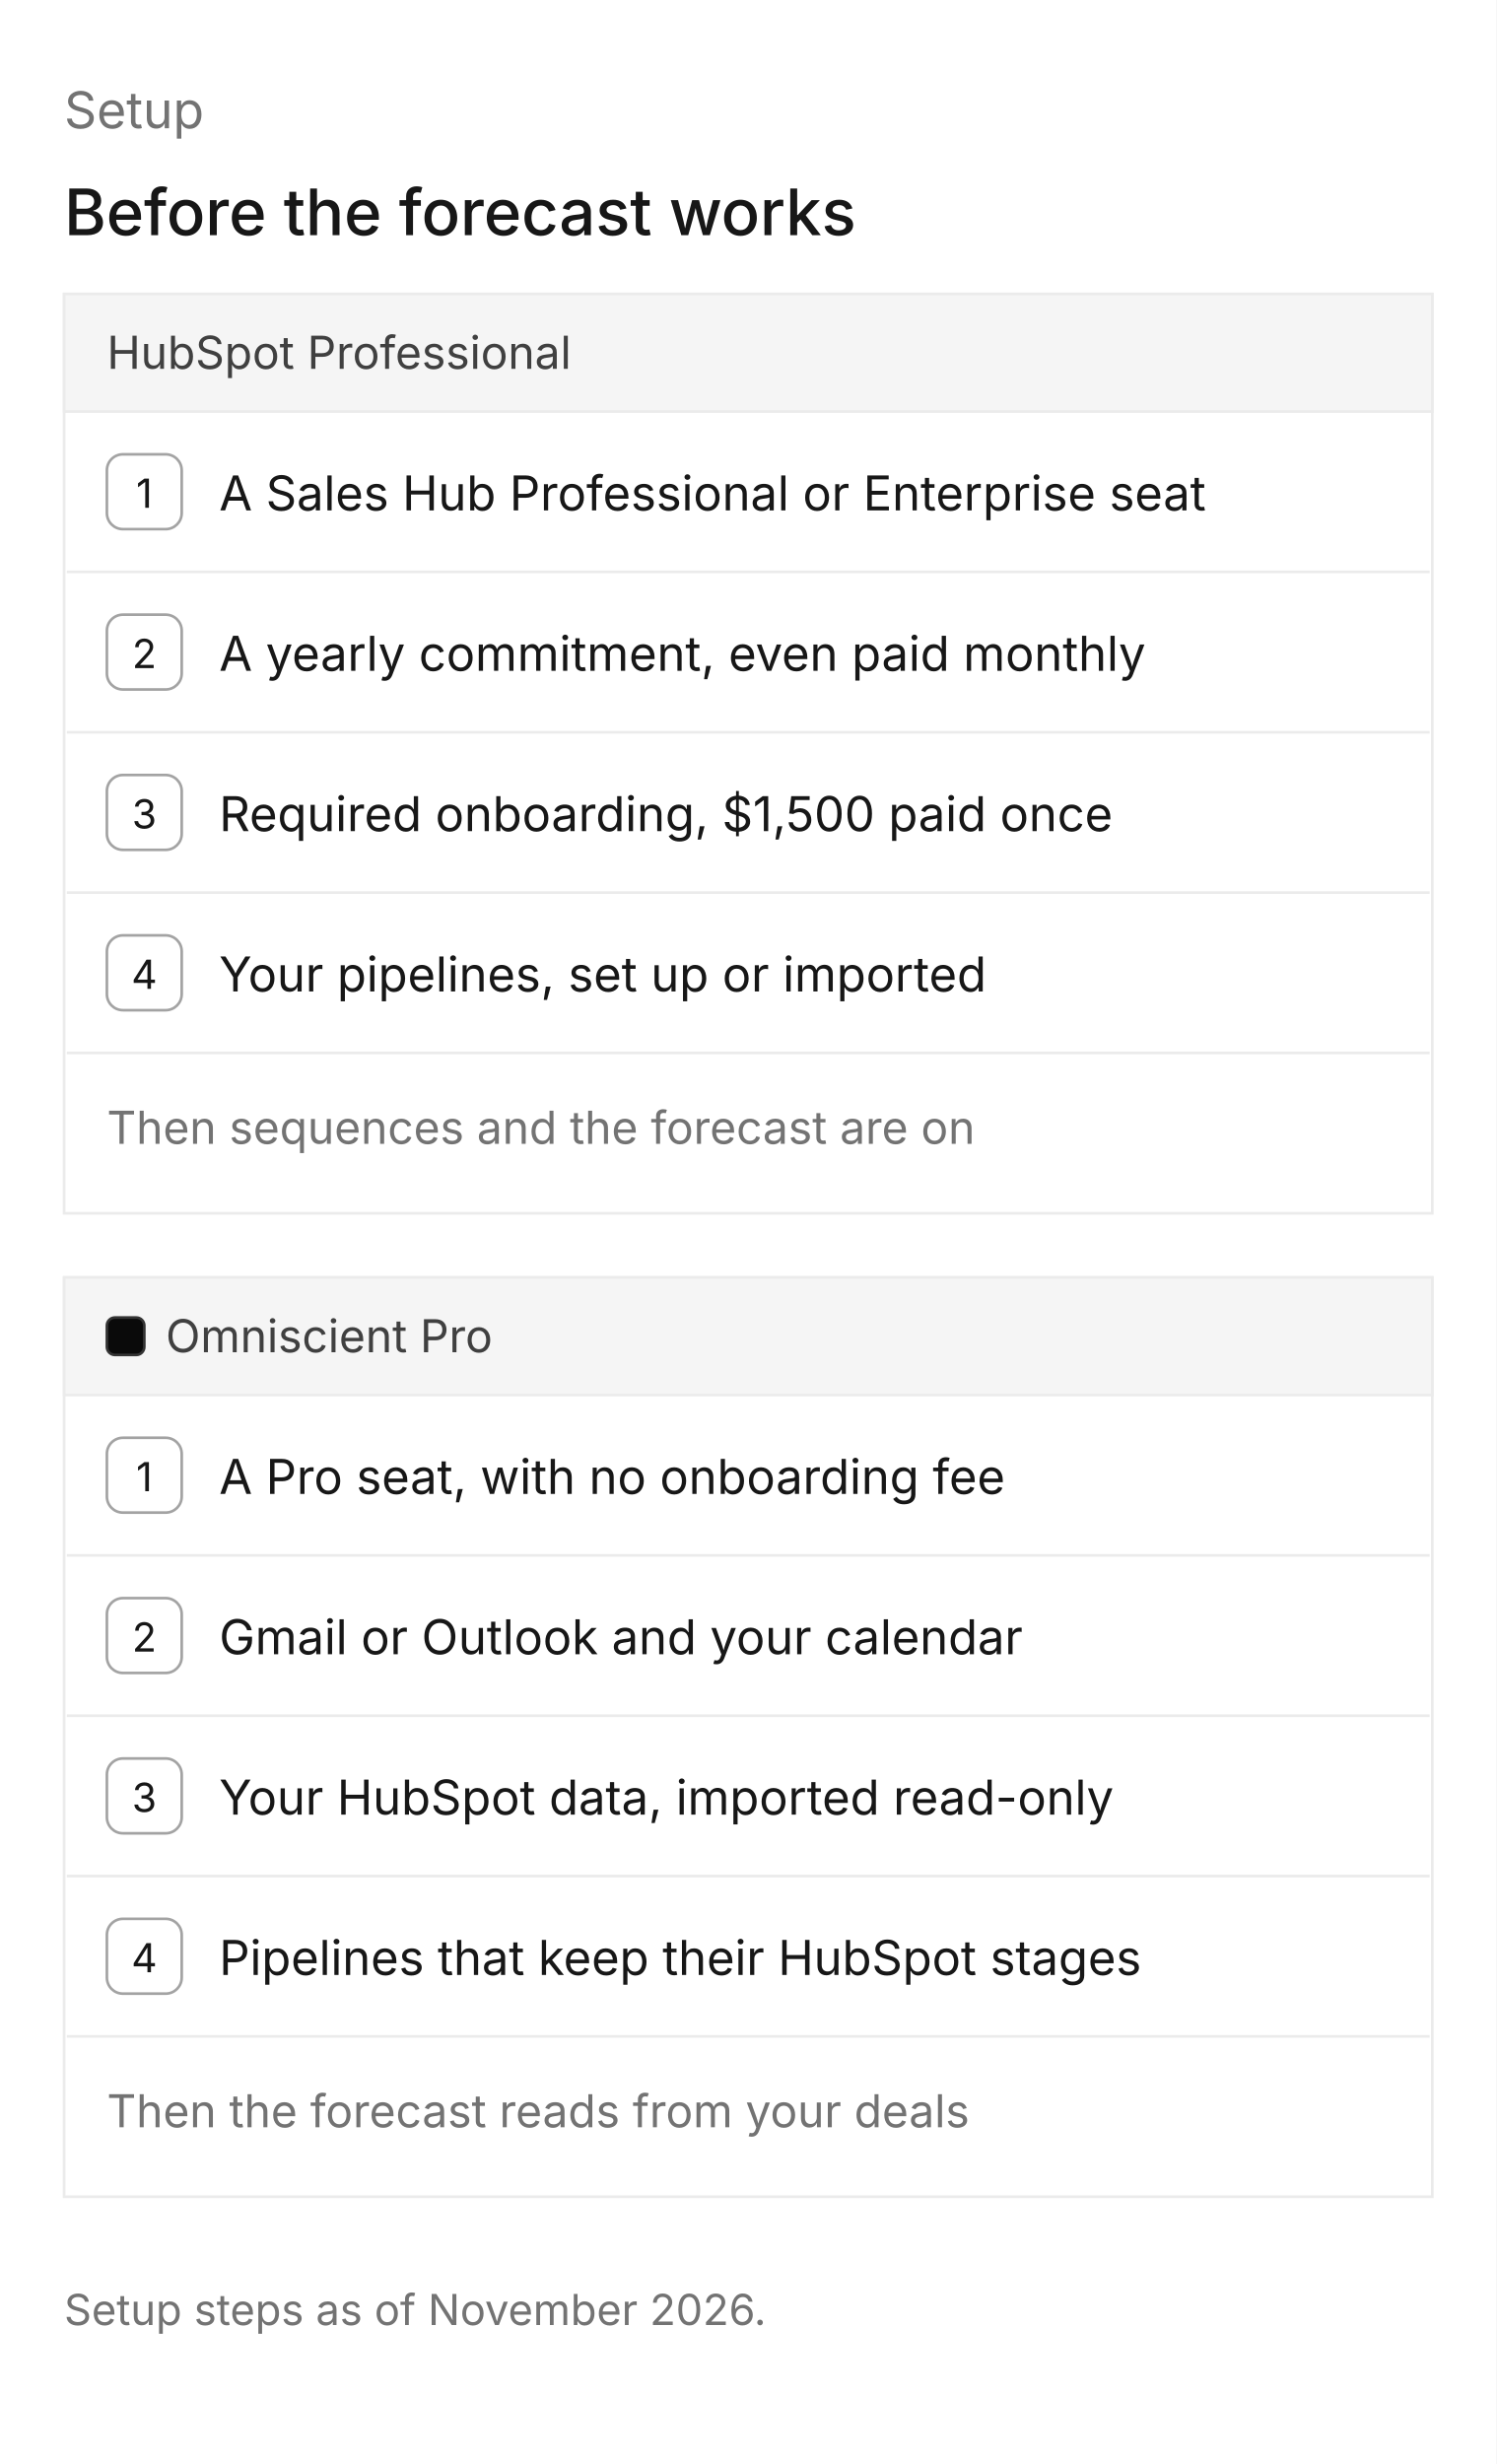
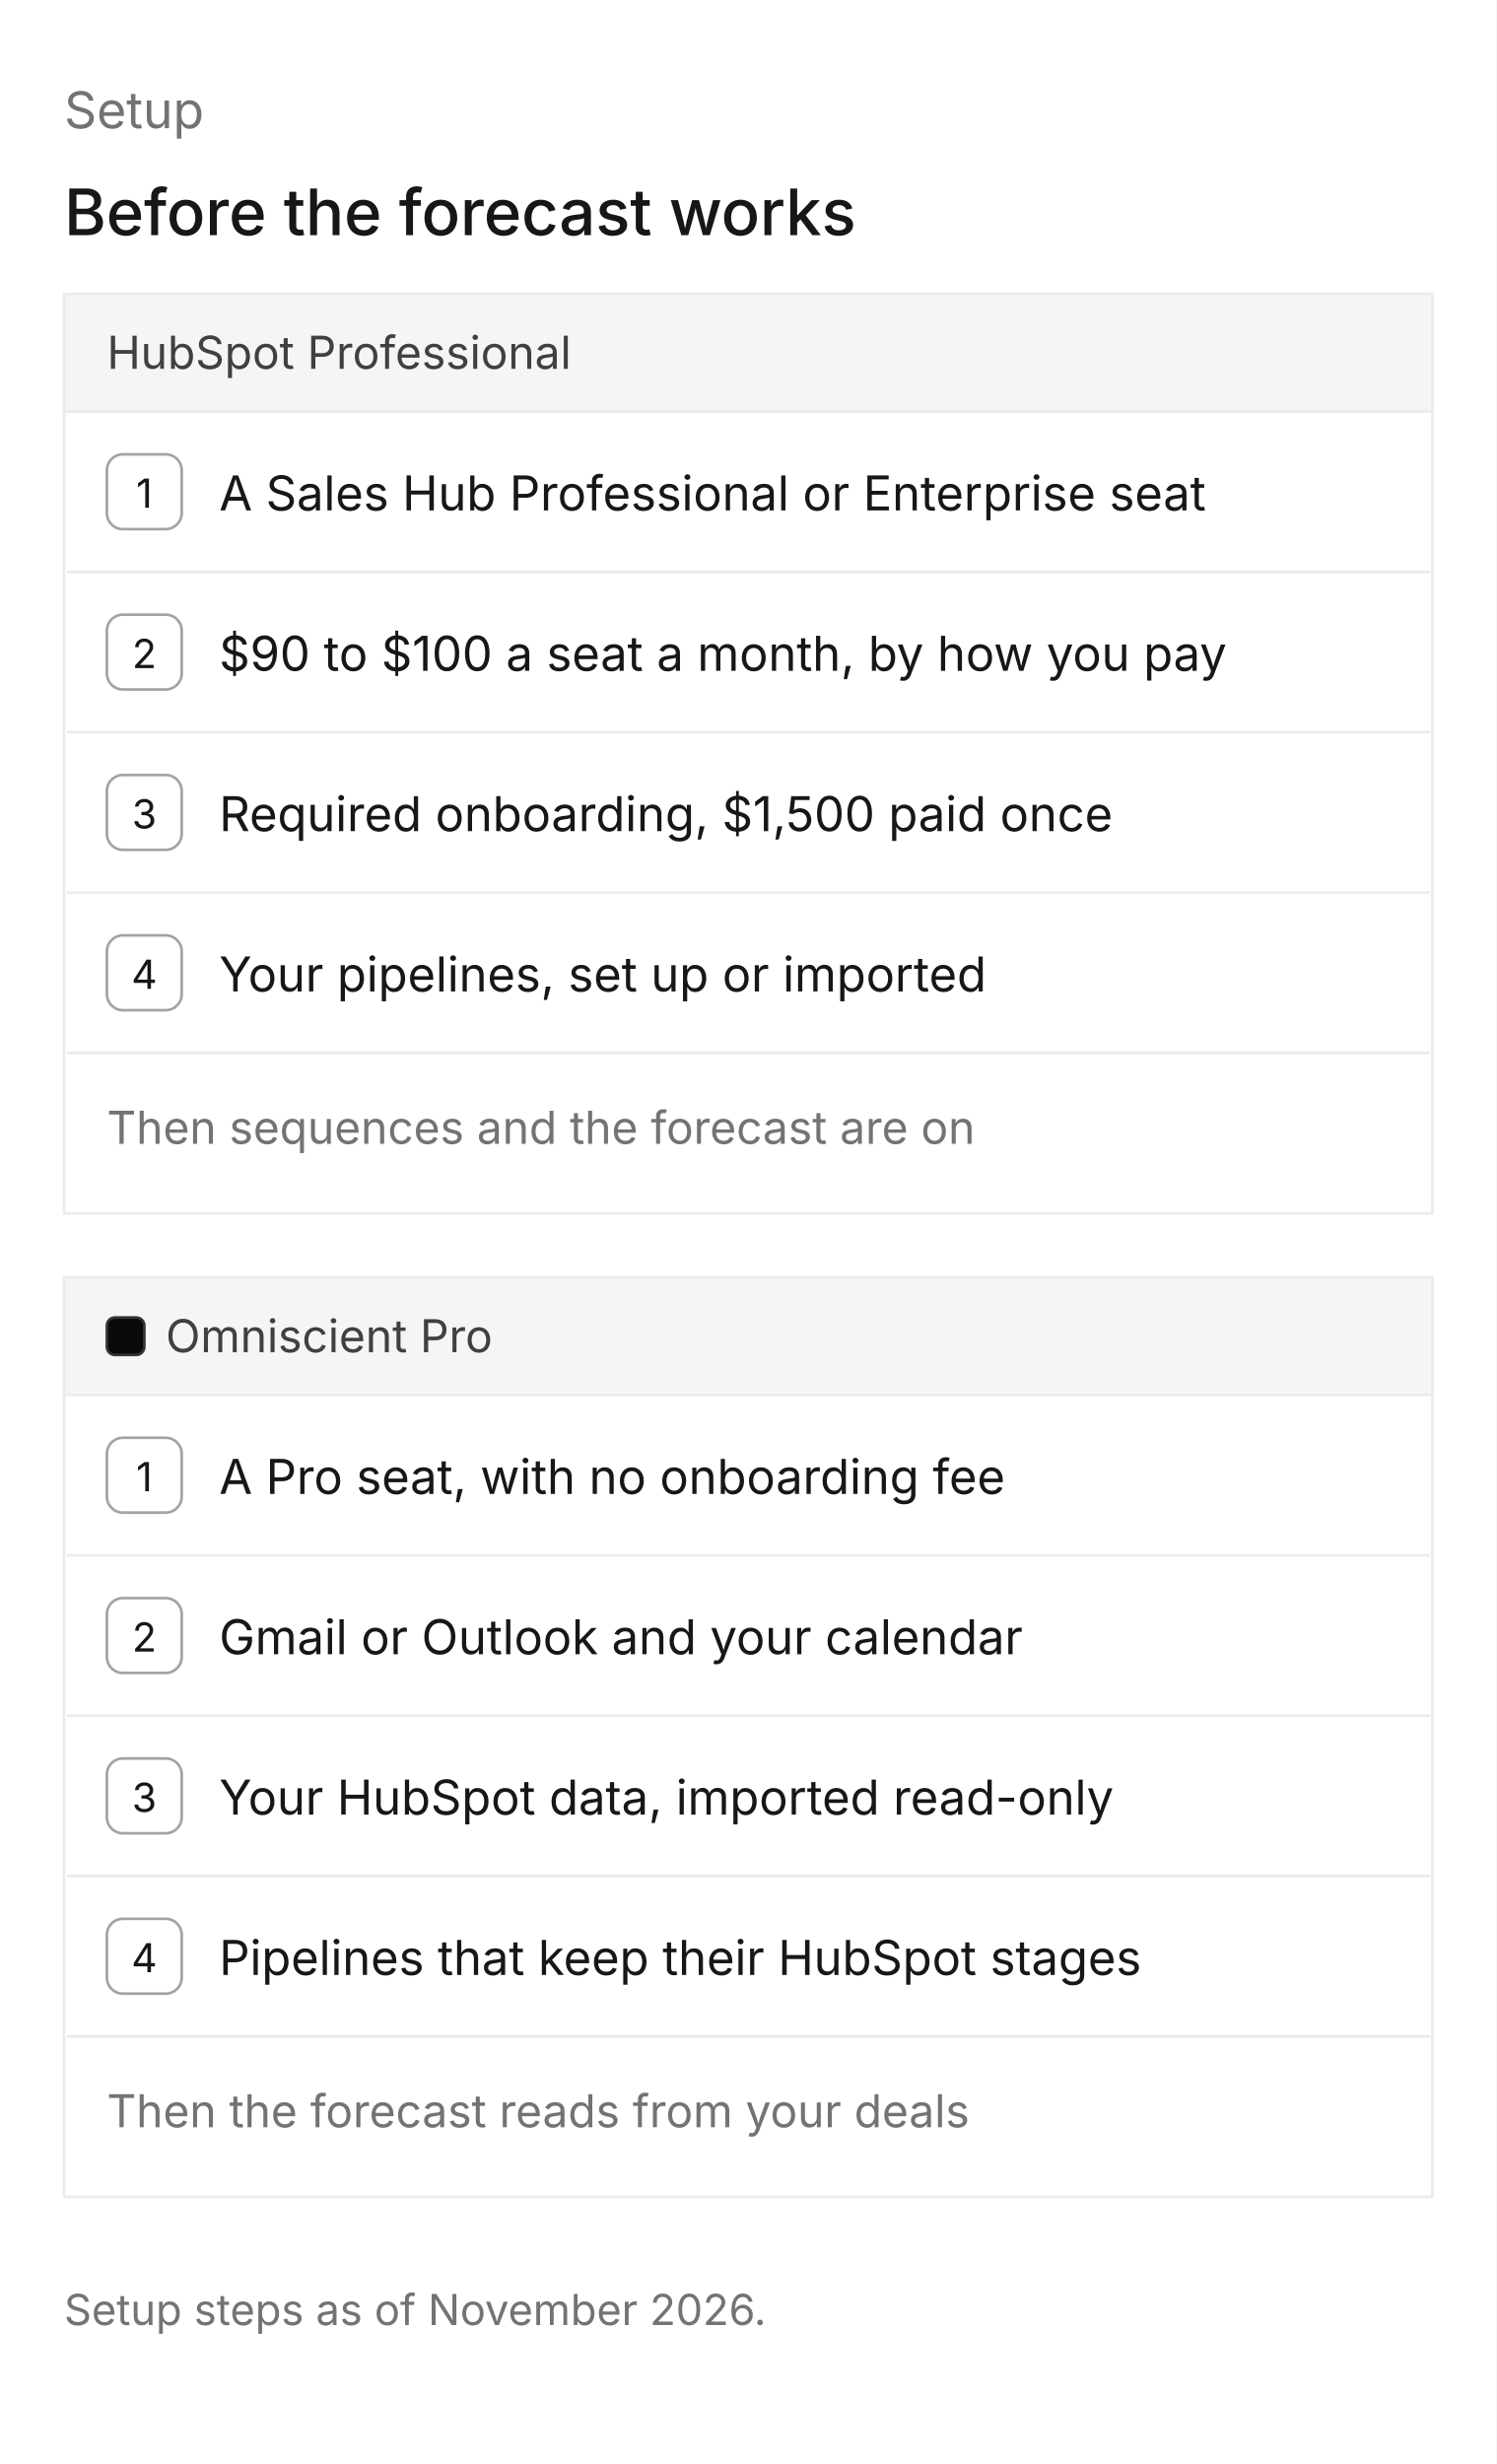
<svg xmlns="http://www.w3.org/2000/svg" viewBox="0 0 560 922" width="560" height="922" role="img" aria-labelledby="t d" font-family="Inter, system-ui, sans-serif">
  <rect width="560" height="922" fill="#ffffff" />
  <text x="24" y="48" font-size="19" fill="#737373">Setup</text>
  <text x="24" y="88" font-size="24" font-weight="500" fill="#171717">Before the forecast works</text>
  <rect x="24" y="110" width="512" height="344" fill="#ffffff" stroke="#ebebeb" />
  <rect x="24" y="110" width="512" height="44" fill="#f5f5f5" stroke="#ebebeb" />
  <text x="40" y="138" font-size="17" fill="#404040">HubSpot Professional</text>
  <rect x="40" y="170" width="28" height="28" fill="#ffffff" stroke="#a3a3a3" rx="6" />
  <text x="54" y="190" text-anchor="middle" font-size="15" fill="#171717">1</text>
  <text x="82" y="191" font-size="18" fill="#171717">A Sales Hub Professional or Enterprise seat</text>
  <line x1="25" x2="535" y1="214" y2="214" stroke="#ebebeb" />
  <rect x="40" y="230" width="28" height="28" fill="#ffffff" stroke="#a3a3a3" rx="6" />
  <text x="54" y="250" text-anchor="middle" font-size="15" fill="#171717">2</text>
-   <text x="82" y="251" font-size="18" fill="#171717">A yearly commitment, even paid monthly</text>
+   <text x="82" y="251" font-size="18" fill="#171717">$90 to $100 a seat a month, by how you pay</text>
  <line x1="25" x2="535" y1="274" y2="274" stroke="#ebebeb" />
  <rect x="40" y="290" width="28" height="28" fill="#ffffff" stroke="#a3a3a3" rx="6" />
  <text x="54" y="310" text-anchor="middle" font-size="15" fill="#171717">3</text>
  <text x="82" y="311" font-size="18" fill="#171717">Required onboarding, $1,500 paid once</text>
  <line x1="25" x2="535" y1="334" y2="334" stroke="#ebebeb" />
  <rect x="40" y="350" width="28" height="28" fill="#ffffff" stroke="#a3a3a3" rx="6" />
  <text x="54" y="370" text-anchor="middle" font-size="15" fill="#171717">4</text>
  <text x="82" y="371" font-size="18" fill="#171717">Your pipelines, set up or imported</text>
  <line x1="25" x2="535" y1="394" y2="394" stroke="#ebebeb" />
  <text x="40" y="428" font-size="17" fill="#737373">Then sequences and the forecast are on</text>
  <rect x="24" y="478" width="512" height="344" fill="#ffffff" stroke="#ebebeb" />
  <rect x="24" y="478" width="512" height="44" fill="#f5f5f5" stroke="#ebebeb" />
  <rect x="40" y="493" width="14" height="14" fill="#0a0a0a" stroke="#333333" rx="3" />
  <text x="62" y="506" font-size="17" fill="#404040">Omniscient Pro</text>
  <rect x="40" y="538" width="28" height="28" fill="#ffffff" stroke="#a3a3a3" rx="6" />
  <text x="54" y="558" text-anchor="middle" font-size="15" fill="#171717">1</text>
  <text x="82" y="559" font-size="18" fill="#171717">A Pro seat, with no onboarding fee</text>
  <line x1="25" x2="535" y1="582" y2="582" stroke="#ebebeb" />
  <rect x="40" y="598" width="28" height="28" fill="#ffffff" stroke="#a3a3a3" rx="6" />
  <text x="54" y="618" text-anchor="middle" font-size="15" fill="#171717">2</text>
  <text x="82" y="619" font-size="18" fill="#171717">Gmail or Outlook and your calendar</text>
  <line x1="25" x2="535" y1="642" y2="642" stroke="#ebebeb" />
  <rect x="40" y="658" width="28" height="28" fill="#ffffff" stroke="#a3a3a3" rx="6" />
  <text x="54" y="678" text-anchor="middle" font-size="15" fill="#171717">3</text>
  <text x="82" y="679" font-size="18" fill="#171717">Your HubSpot data, imported read-only</text>
  <line x1="25" x2="535" y1="702" y2="702" stroke="#ebebeb" />
  <rect x="40" y="718" width="28" height="28" fill="#ffffff" stroke="#a3a3a3" rx="6" />
  <text x="54" y="738" text-anchor="middle" font-size="15" fill="#171717">4</text>
  <text x="82" y="739" font-size="18" fill="#171717">Pipelines that keep their HubSpot stages</text>
  <line x1="25" x2="535" y1="762" y2="762" stroke="#ebebeb" />
  <text x="40" y="796" font-size="17" fill="#737373">Then the forecast reads from your deals</text>
  <text x="24" y="870" font-size="16" fill="#737373">Setup steps as of November 2026.</text>
  <text x="24" y="894" font-size="16" fill="#737373" />
</svg>
